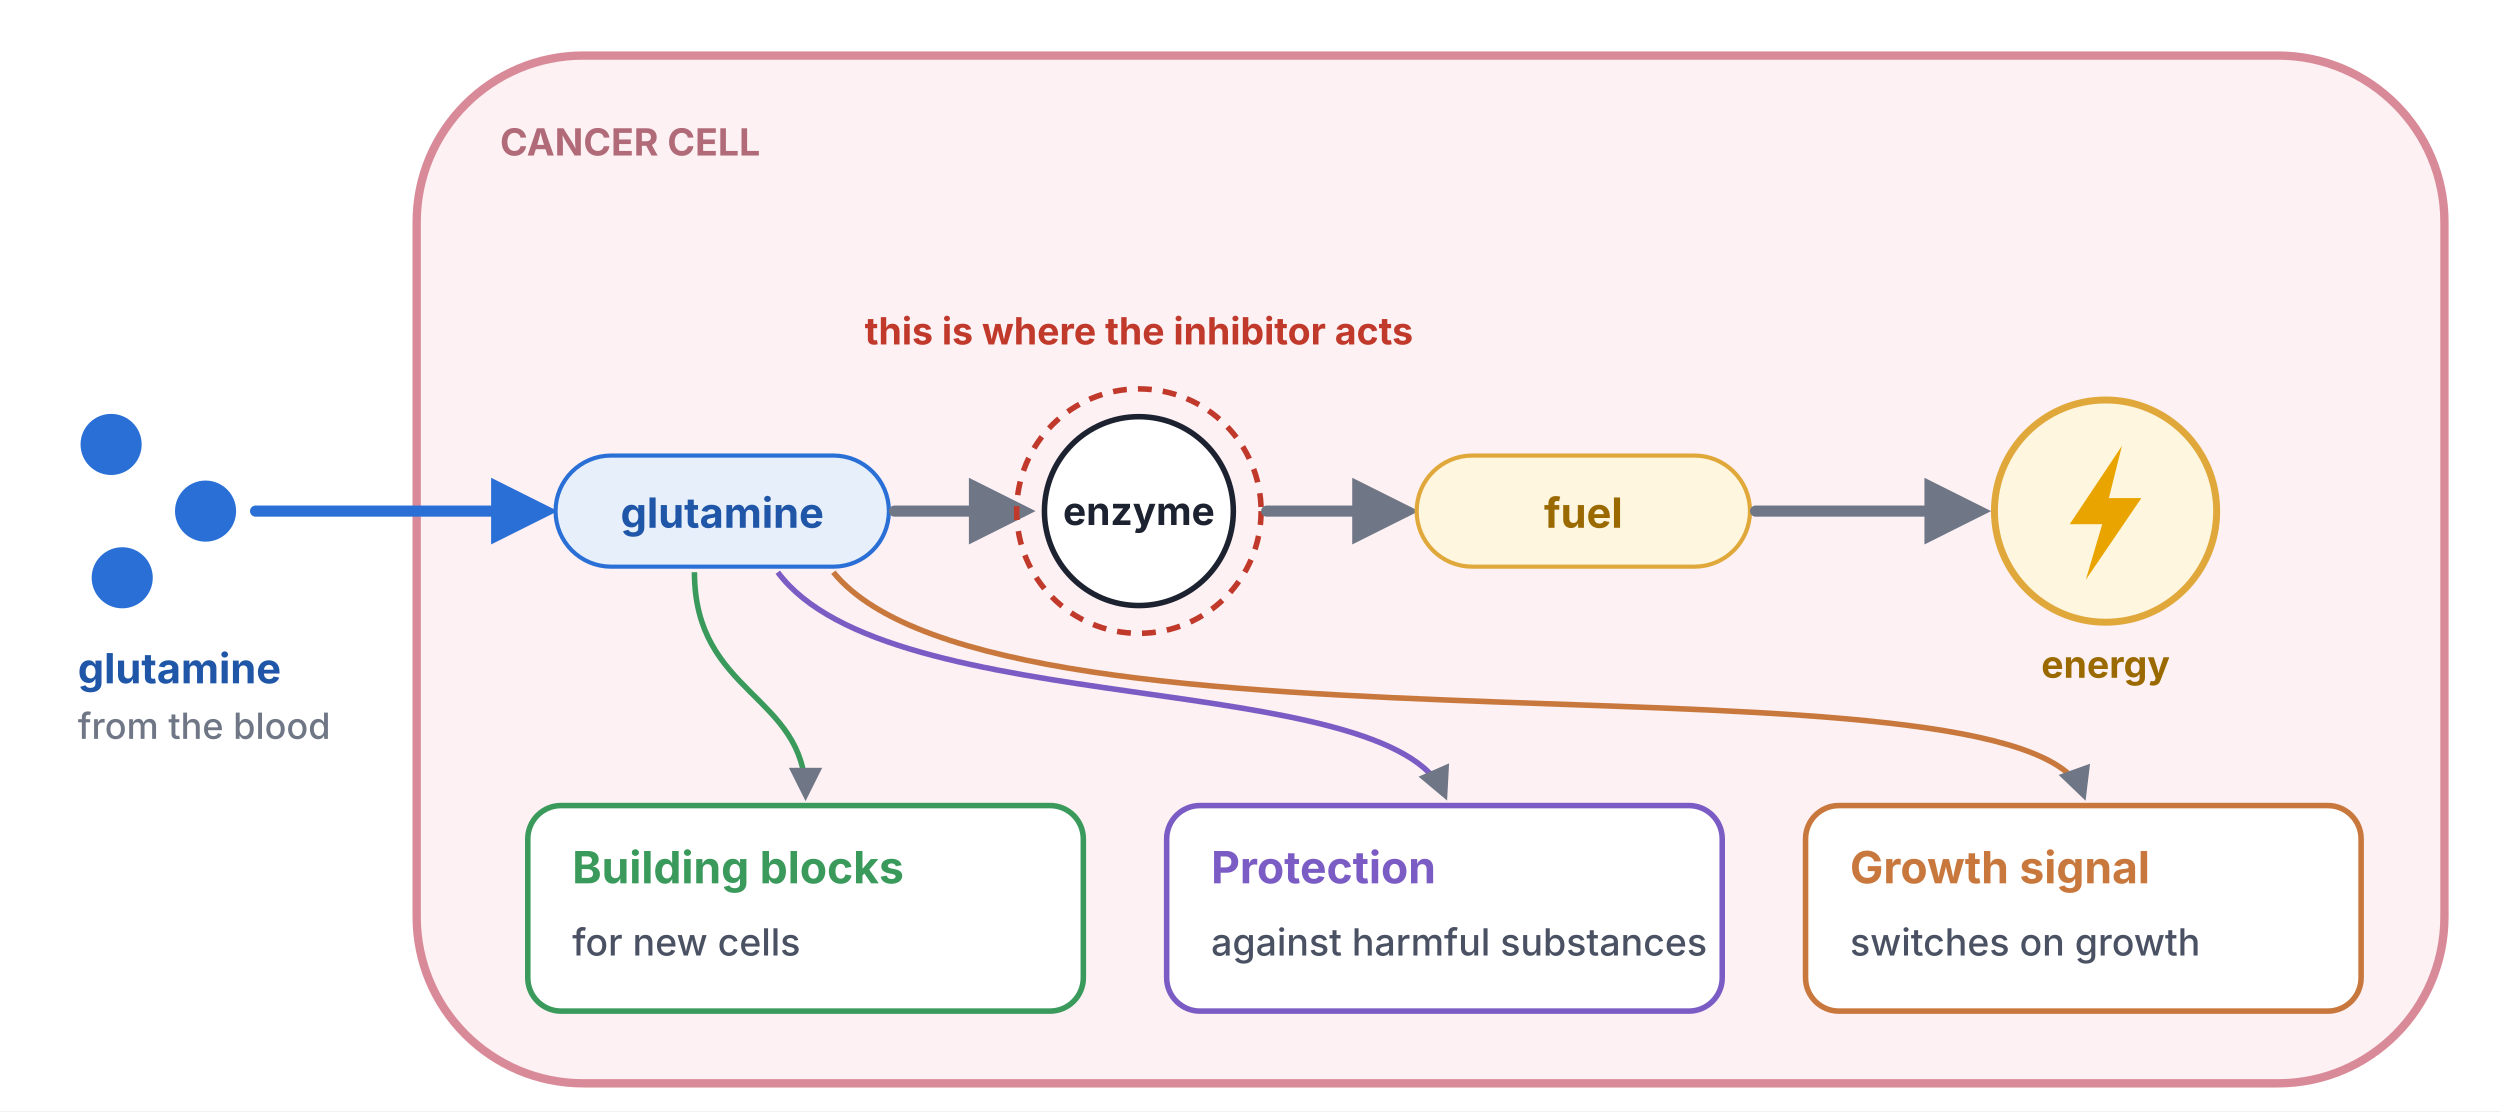
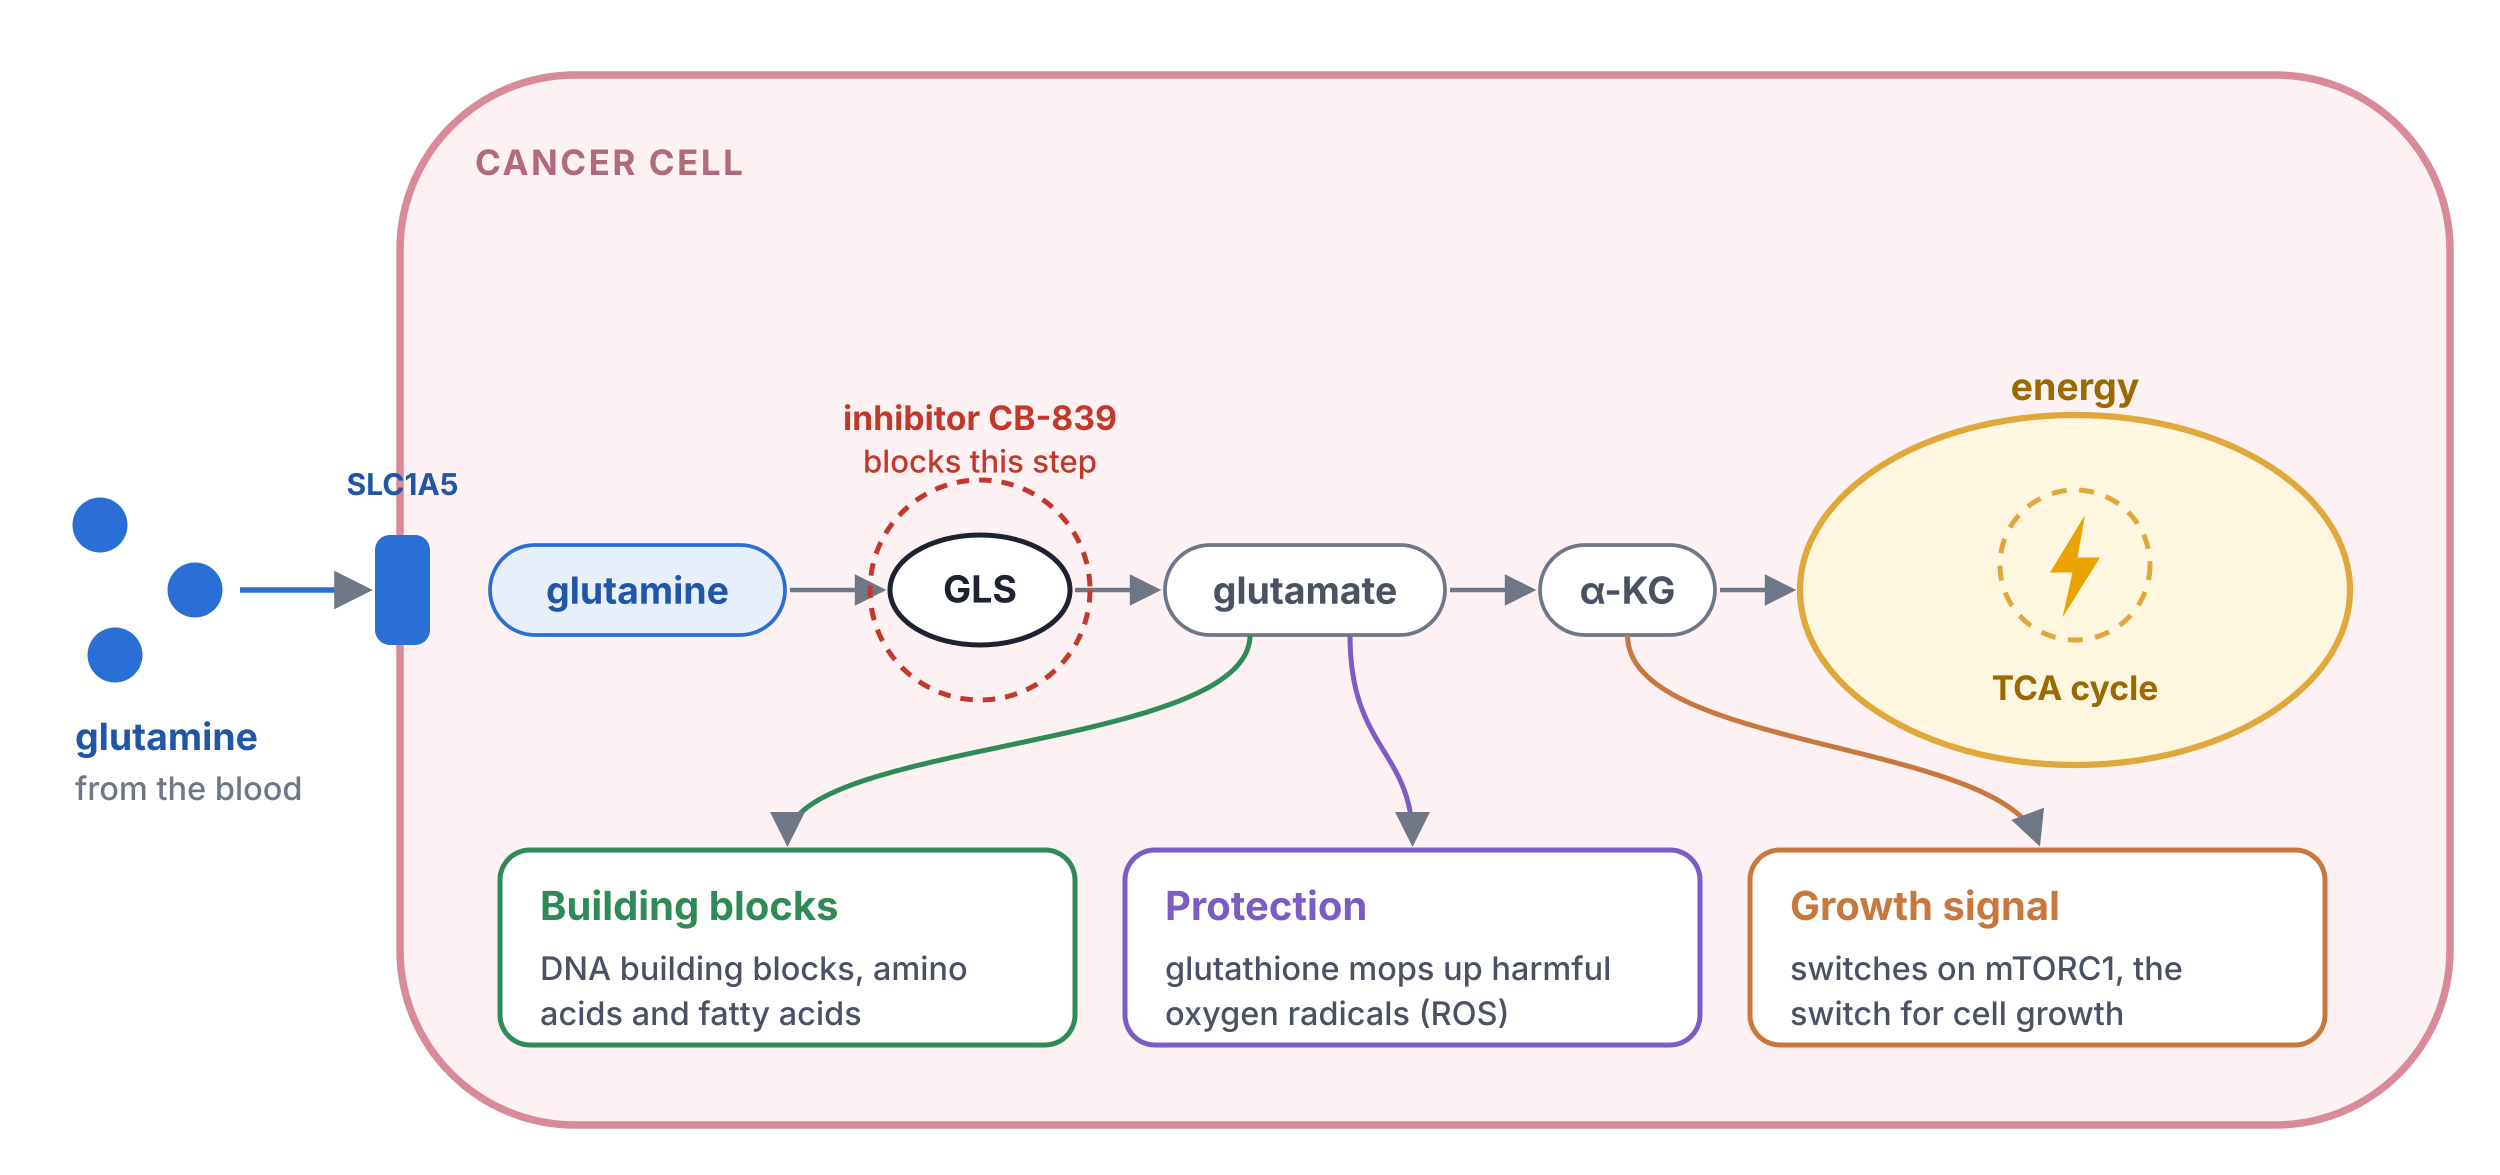
- <svg xmlns="http://www.w3.org/2000/svg" viewBox="0 0 900 400" width="900" height="400" font-family="Inter, 'Segoe UI', Helvetica, Arial, sans-serif">
-   <rect width="900" height="400" fill="#ffffff" />
+ <svg xmlns="http://www.w3.org/2000/svg" viewBox="0 0 1000 470" width="1000" height="470" font-family="Inter, 'Segoe UI', Helvetica, Arial, sans-serif">
+   <rect width="1000" height="470" fill="#ffffff" />
  <defs>
-     <marker id="mg" viewBox="0 0 10 10" refX="8" refY="5" markerWidth="6" markerHeight="6" orient="auto">
+     <marker id="a" viewBox="0 0 10 10" refX="8" refY="5" markerWidth="7" markerHeight="7" orient="auto">
      <path d="M0,0 L10,5 L0,10 z" fill="#6f7686" />
    </marker>
-     <marker id="mb" viewBox="0 0 10 10" refX="8" refY="5" markerWidth="6" markerHeight="6" orient="auto">
-       <path d="M0,0 L10,5 L0,10 z" fill="#2a6fd6" />
-     </marker>
-     <marker id="mp" viewBox="0 0 10 10" refX="8" refY="5" markerWidth="6" markerHeight="6" orient="auto">
-       <path d="M0,0 L10,5 L0,10 z" fill="#d6588a" />
-     </marker>
-     <marker id="mgr" viewBox="0 0 10 10" refX="8" refY="5" markerWidth="6" markerHeight="6" orient="auto">
-       <path d="M0,0 L10,5 L0,10 z" fill="#3a9a5b" />
-     </marker>
-     <marker id="mpu" viewBox="0 0 10 10" refX="8" refY="5" markerWidth="6" markerHeight="6" orient="auto">
-       <path d="M0,0 L10,5 L0,10 z" fill="#7b5cc4" />
-     </marker>
-     <marker id="mgy" viewBox="0 0 10 10" refX="8" refY="5" markerWidth="6" markerHeight="6" orient="auto">
-       <path d="M0,0 L10,5 L0,10 z" fill="#bdbdbd" />
-     </marker>
-     <marker id="my" viewBox="0 0 10 10" refX="8" refY="5" markerWidth="6" markerHeight="6" orient="auto">
-       <path d="M0,0 L10,5 L0,10 z" fill="#8a8f9c" />
-     </marker>
  </defs>
-   <rect x="150" y="20" width="730" height="370" rx="60" fill="#fdf1f3" stroke="#d98a98" stroke-width="3" />
-   <text x="180" y="56" font-size="13.5" fill="#b06a78" font-weight="700" text-anchor="start">CANCER CELL</text>
-   <circle cx="40" cy="160" r="11" fill="#2a6fd6" />
-   <circle cx="74" cy="184" r="11" fill="#2a6fd6" />
-   <circle cx="44" cy="208" r="11" fill="#2a6fd6" />
-   <text x="28" y="246" font-size="15" fill="#1f56a8" font-weight="700" text-anchor="start">glutamine</text>
-   <text x="28" y="266" font-size="13" fill="#6f7686" font-weight="500" text-anchor="start">from the blood</text>
-   <path d="M92,184 Q144.0,184.0 196,184" fill="none" stroke="#2a6fd6" stroke-width="4" stroke-linecap="round" marker-end="url(#mb)" />
-   <rect x="200" y="164" width="120" height="40" rx="20" fill="#e7effb" stroke="#2a6fd6" stroke-width="1.5" />
-   <text x="260" y="190" font-size="15" fill="#1f56a8" font-weight="700" text-anchor="middle">glutamine</text>
-   <path d="M322,184 Q345.0,184.0 368,184" fill="none" stroke="#6f7686" stroke-width="4" stroke-linecap="round" marker-end="url(#mg)" />
-   <circle cx="410" cy="184" r="34" fill="#ffffff" stroke="#1d2230" stroke-width="2" />
-   <text x="410" y="189" font-size="14" fill="#1d2230" font-weight="700" text-anchor="middle">enzyme</text>
-   <circle cx="410" cy="184" r="44" fill="none" stroke="#c0392b" stroke-width="2" stroke-dasharray="5 4" />
-   <text x="410" y="124" font-size="13.5" fill="#c0392b" font-weight="700" text-anchor="middle">this is where the inhibitor acts</text>
-   <path d="M456,184 Q481.0,184.0 506,184" fill="none" stroke="#6f7686" stroke-width="4" stroke-linecap="round" marker-end="url(#mg)" />
-   <rect x="510" y="164" width="120" height="40" rx="20" fill="#fff6e0" stroke="#e0a83a" stroke-width="1.5" />
-   <text x="570" y="190" font-size="15" fill="#9a6a00" font-weight="700" text-anchor="middle">fuel</text>
-   <path d="M632,184 Q672.0,184.0 712,184" fill="none" stroke="#6f7686" stroke-width="4" stroke-linecap="round" marker-end="url(#mg)" />
-   <circle cx="758" cy="184" r="40" fill="#fff6e0" stroke="#e0a83a" stroke-width="2.5" />
-   <path d="M763.9,160.5 L745.1,188.7 L756.8,188.7 L750.9,208.7 L770.9,179.3 L759.2,179.3 Z" fill="#e9a400" />
-   <text x="758" y="244" font-size="13.5" fill="#9a6a00" font-weight="700" text-anchor="middle">energy</text>
-   <rect x="190" y="290" width="200" height="74" rx="12" fill="#ffffff" stroke="#3a9a5b" stroke-width="2" />
-   <text x="206" y="318" font-size="16" fill="#3a9a5b" font-weight="700" text-anchor="start">Building blocks</text>
-   <text x="206" y="344" font-size="13.5" fill="#4a5163" font-weight="500" text-anchor="start">for new cells</text>
-   <rect x="420" y="290" width="200" height="74" rx="12" fill="#ffffff" stroke="#7b5cc4" stroke-width="2" />
-   <text x="436" y="318" font-size="16" fill="#7b5cc4" font-weight="700" text-anchor="start">Protection</text>
-   <text x="436" y="344" font-size="13.5" fill="#4a5163" font-weight="500" text-anchor="start">against harmful substances</text>
-   <rect x="650" y="290" width="200" height="74" rx="12" fill="#ffffff" stroke="#c9783d" stroke-width="2" />
-   <text x="666" y="318" font-size="16" fill="#c9783d" font-weight="700" text-anchor="start">Growth signal</text>
-   <text x="666" y="344" font-size="13.5" fill="#4a5163" font-weight="500" text-anchor="start">switches on growth</text>
-   <path d="M250,206 C250,250 290,250 290,286" fill="none" stroke="#3a9a5b" stroke-width="2" marker-end="url(#mg)" />
-   <path d="M280,206 C320,260 500,240 520,286" fill="none" stroke="#7b5cc4" stroke-width="2" marker-end="url(#mg)" />
-   <path d="M300,206 C360,280 730,230 750,286" fill="none" stroke="#c9783d" stroke-width="2" marker-end="url(#mg)" />
+   <rect x="160" y="30" width="820" height="420" rx="70" fill="#fdf1f3" stroke="#d98a98" stroke-width="3" />
+   <text x="190" y="70" font-size="14" fill="#b06a78" font-weight="700" text-anchor="start" letter-spacing="1">CANCER CELL</text>
+   <circle cx="40" cy="210" r="11" fill="#2a6fd6" />
+   <circle cx="78" cy="236" r="11" fill="#2a6fd6" />
+   <circle cx="46" cy="262" r="11" fill="#2a6fd6" />
+   <text x="30" y="300" font-size="15" fill="#1f56a8" font-weight="700" text-anchor="start">glutamine</text>
+   <text x="30" y="320" font-size="13" fill="#6f7686" font-weight="500" text-anchor="start">from the blood</text>
+   <rect x="150" y="214" width="22" height="44" rx="6" fill="#2a6fd6" />
+   <text x="161" y="198" font-size="12" fill="#1f56a8" font-weight="700" text-anchor="middle">SLC1A5</text>
+   <line x1="96" y1="236" x2="146" y2="236" stroke="#2a6fd6" stroke-width="2.2" marker-end="url(#a)" />
+   <rect x="196" y="218.0" width="118" height="36" rx="18.0" fill="#e7effb" stroke="#2a6fd6" stroke-width="1.5" />
+   <text x="255.0" y="241.5" font-size="15" fill="#1f56a8" font-weight="700" text-anchor="middle">glutamine</text>
+   <line x1="316" y1="236" x2="352" y2="236" stroke="#6f7686" stroke-width="1.8" marker-end="url(#a)" />
+   <ellipse cx="392" cy="236" rx="36" ry="22" fill="#ffffff" stroke="#1d2230" stroke-width="2" />
+   <text x="392" y="241" font-size="15" fill="#1d2230" font-weight="700" text-anchor="middle">GLS</text>
+   <line x1="430" y1="236" x2="462" y2="236" stroke="#6f7686" stroke-width="1.8" marker-end="url(#a)" />
+   <rect x="466" y="218.0" width="112" height="36" rx="18.0" fill="#ffffff" stroke="#6f7686" stroke-width="1.5" />
+   <text x="522.0" y="241.5" font-size="15" fill="#4a5163" font-weight="700" text-anchor="middle">glutamate</text>
+   <line x1="580" y1="236" x2="612" y2="236" stroke="#6f7686" stroke-width="1.8" marker-end="url(#a)" />
+   <rect x="616" y="218.0" width="70" height="36" rx="18.0" fill="#ffffff" stroke="#6f7686" stroke-width="1.5" />
+   <text x="651.0" y="241.5" font-size="15" fill="#4a5163" font-weight="700" text-anchor="middle">α-KG</text>
+   <line x1="688" y1="236" x2="716" y2="236" stroke="#6f7686" stroke-width="1.8" marker-end="url(#a)" />
+   <ellipse cx="830" cy="236" rx="110" ry="70" fill="#fff6e0" stroke="#e0a83a" stroke-width="2.5" />
+   <circle cx="830" cy="226" r="30" fill="none" stroke="#e0a83a" stroke-width="2" stroke-dasharray="6 5" />
+   <path d="M834,206 L820,229 L829,229 L825,247 L840,223 L831,223 Z" fill="#e9a400" />
+   <text x="830" y="280" font-size="13.5" fill="#9a6a00" font-weight="700" text-anchor="middle">TCA cycle</text>
+   <text x="830" y="160" font-size="15" fill="#9a6a00" font-weight="700" text-anchor="middle">energy</text>
+   <circle cx="392" cy="236" r="44" fill="none" stroke="#c0392b" stroke-width="2" stroke-dasharray="5 4" />
+   <text x="392" y="172" font-size="13.5" fill="#c0392b" font-weight="700" text-anchor="middle">inhibitor CB-839</text>
+   <text x="392" y="189" font-size="12.5" fill="#c0392b" font-weight="500" text-anchor="middle">blocks this step</text>
+   <rect x="200" y="340" width="230" height="78" rx="12" fill="#ffffff" stroke="#2e8b57" stroke-width="2" />
+   <text x="216" y="368" font-size="16" fill="#2e8b57" font-weight="700" text-anchor="start">Building blocks</text>
+   <text x="216" y="392" font-size="13" fill="#4a5163" font-weight="500" text-anchor="start">DNA building blocks, amino</text>
+   <text x="216" y="410" font-size="13" fill="#4a5163" font-weight="500" text-anchor="start">acids and fatty acids</text>
+   <rect x="450" y="340" width="230" height="78" rx="12" fill="#ffffff" stroke="#7b5cc4" stroke-width="2" />
+   <text x="466" y="368" font-size="16" fill="#7b5cc4" font-weight="700" text-anchor="start">Protection</text>
+   <text x="466" y="392" font-size="13" fill="#4a5163" font-weight="500" text-anchor="start">glutathione mops up harmful</text>
+   <text x="466" y="410" font-size="13" fill="#4a5163" font-weight="500" text-anchor="start">oxygen radicals (ROS)</text>
+   <rect x="700" y="340" width="230" height="78" rx="12" fill="#ffffff" stroke="#c9783d" stroke-width="2" />
+   <text x="716" y="368" font-size="16" fill="#c9783d" font-weight="700" text-anchor="start">Growth signal</text>
+   <text x="716" y="392" font-size="13" fill="#4a5163" font-weight="500" text-anchor="start">switches on mTORC1, the</text>
+   <text x="716" y="410" font-size="13" fill="#4a5163" font-weight="500" text-anchor="start">switch for cell growth</text>
+   <path d="M500,254 C500,300 315,296 315,336" fill="none" stroke="#2e8b57" stroke-width="2" marker-end="url(#a)" />
+   <path d="M540,254 C540,300 565,300 565,336" fill="none" stroke="#7b5cc4" stroke-width="2" marker-end="url(#a)" />
+   <path d="M651,254 C651,300 800,296 815,336" fill="none" stroke="#c9783d" stroke-width="2" marker-end="url(#a)" />
</svg>
